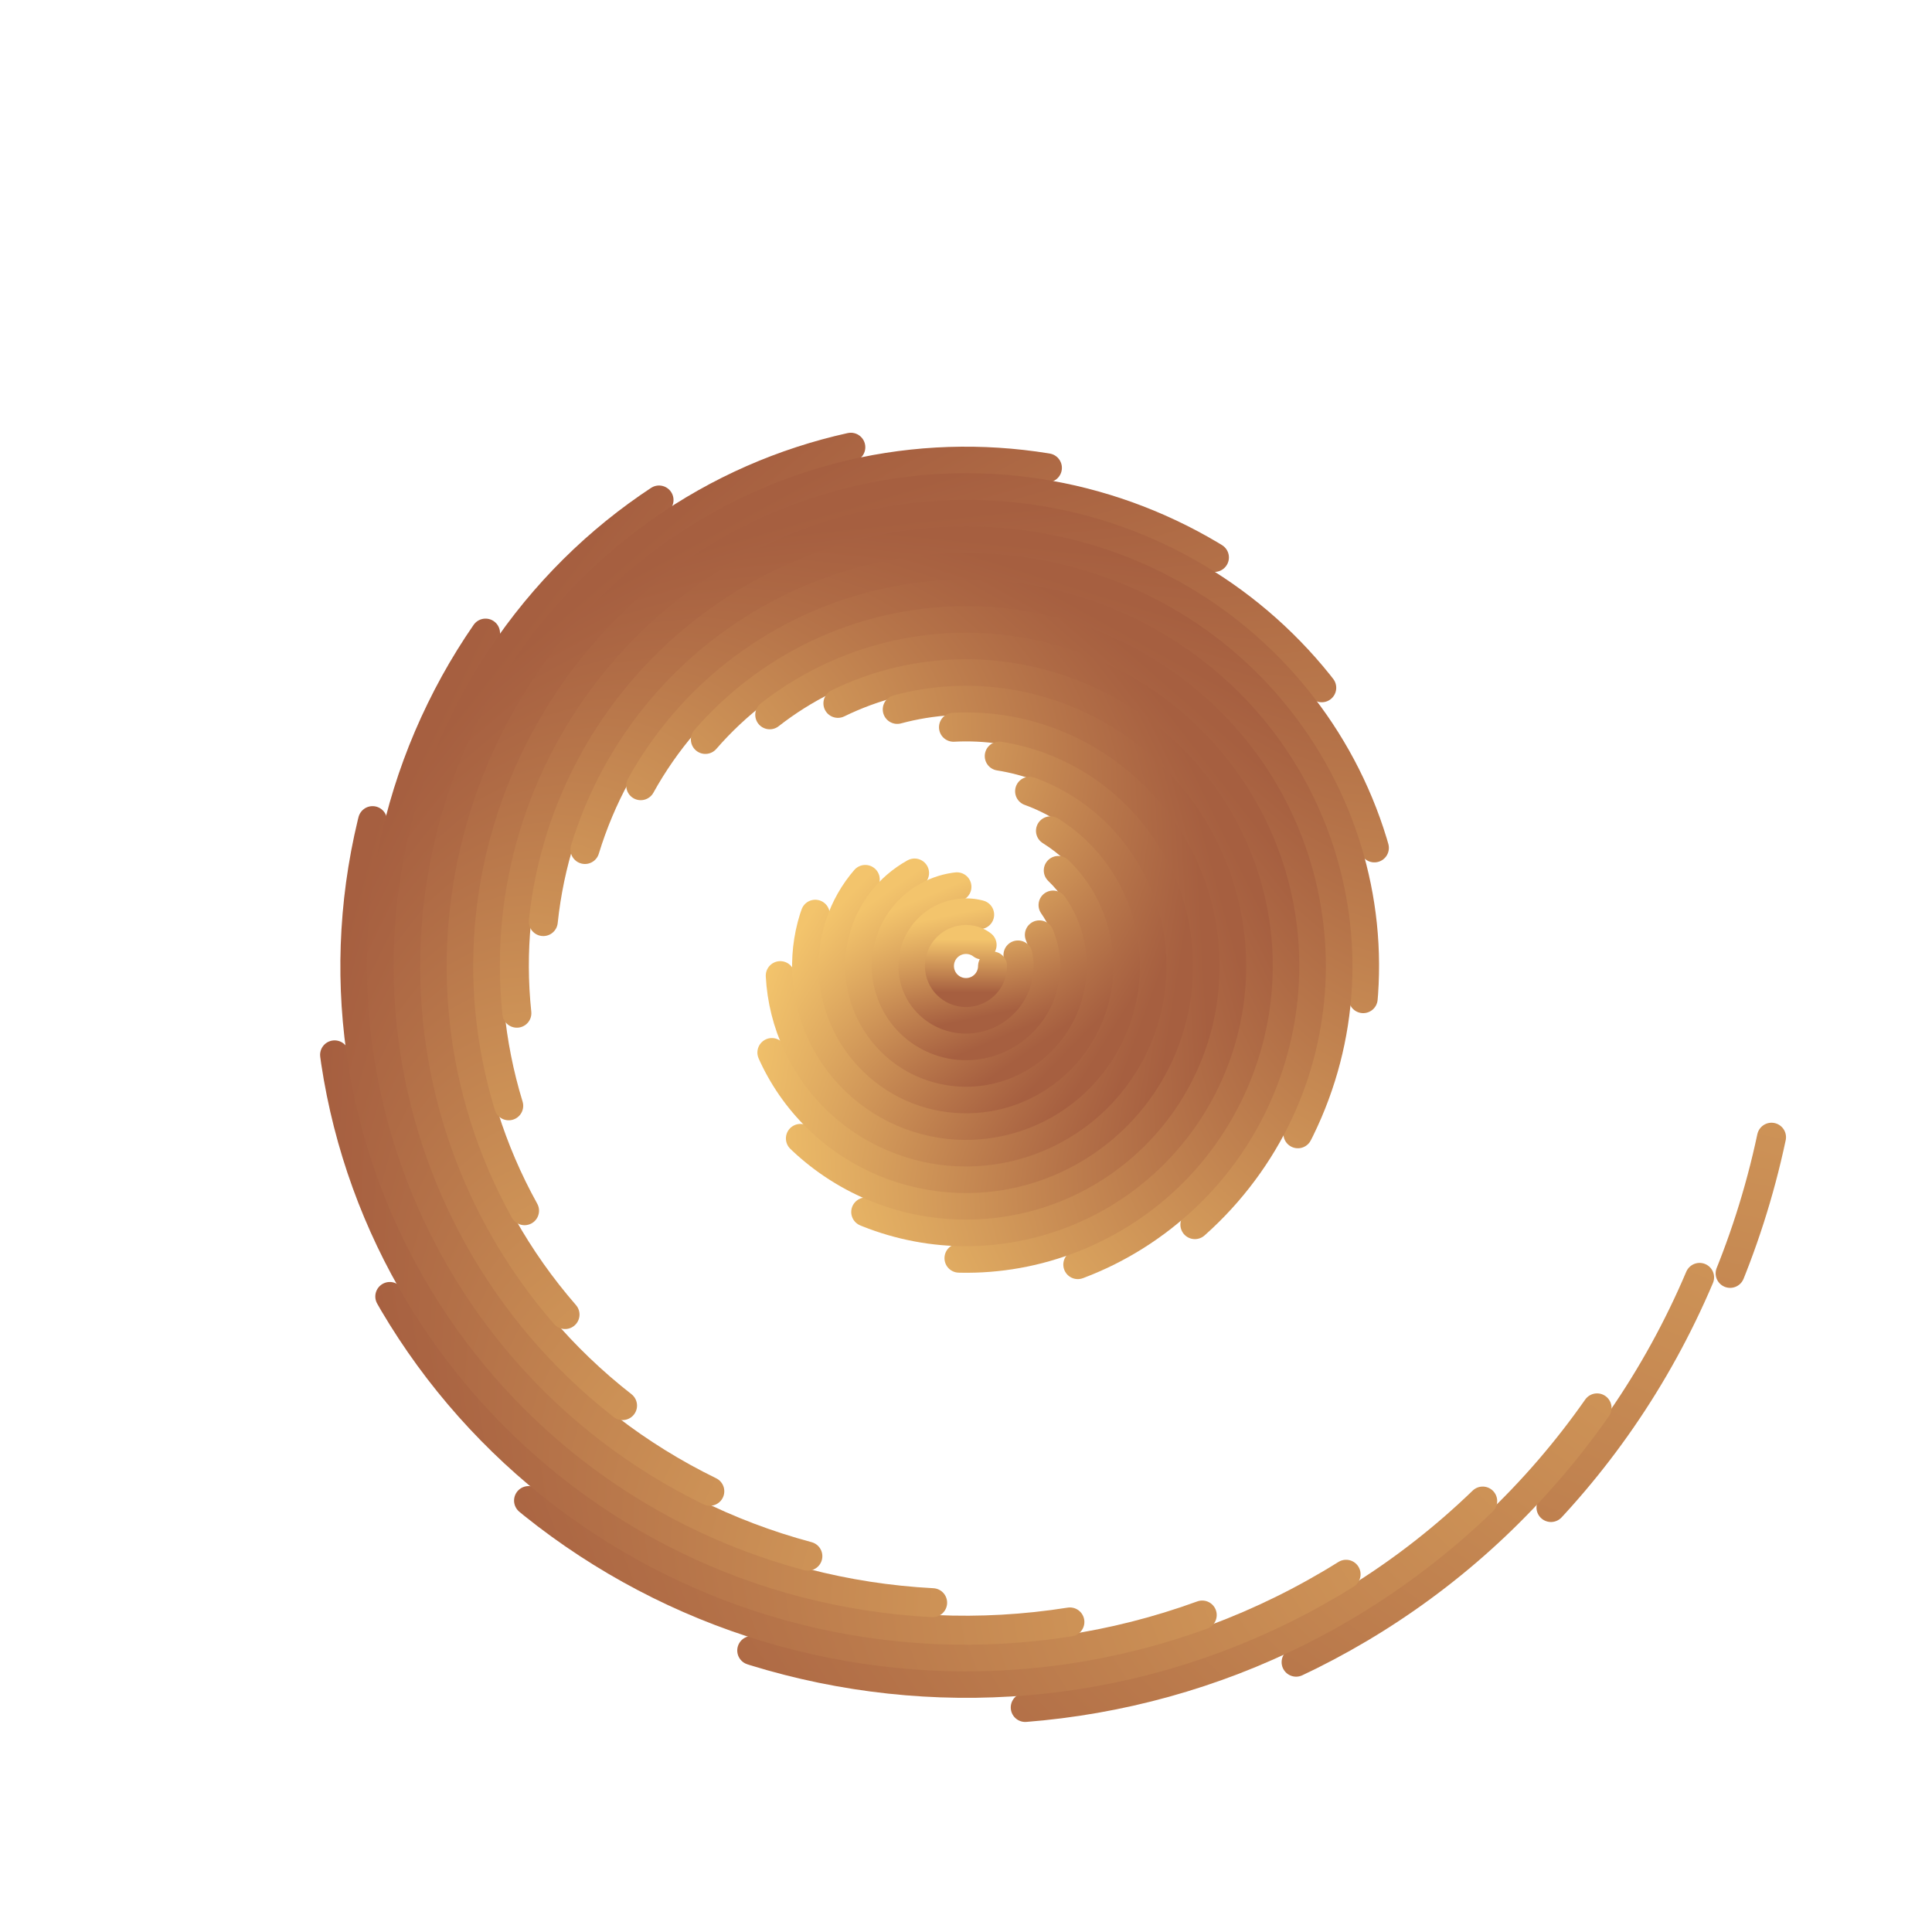
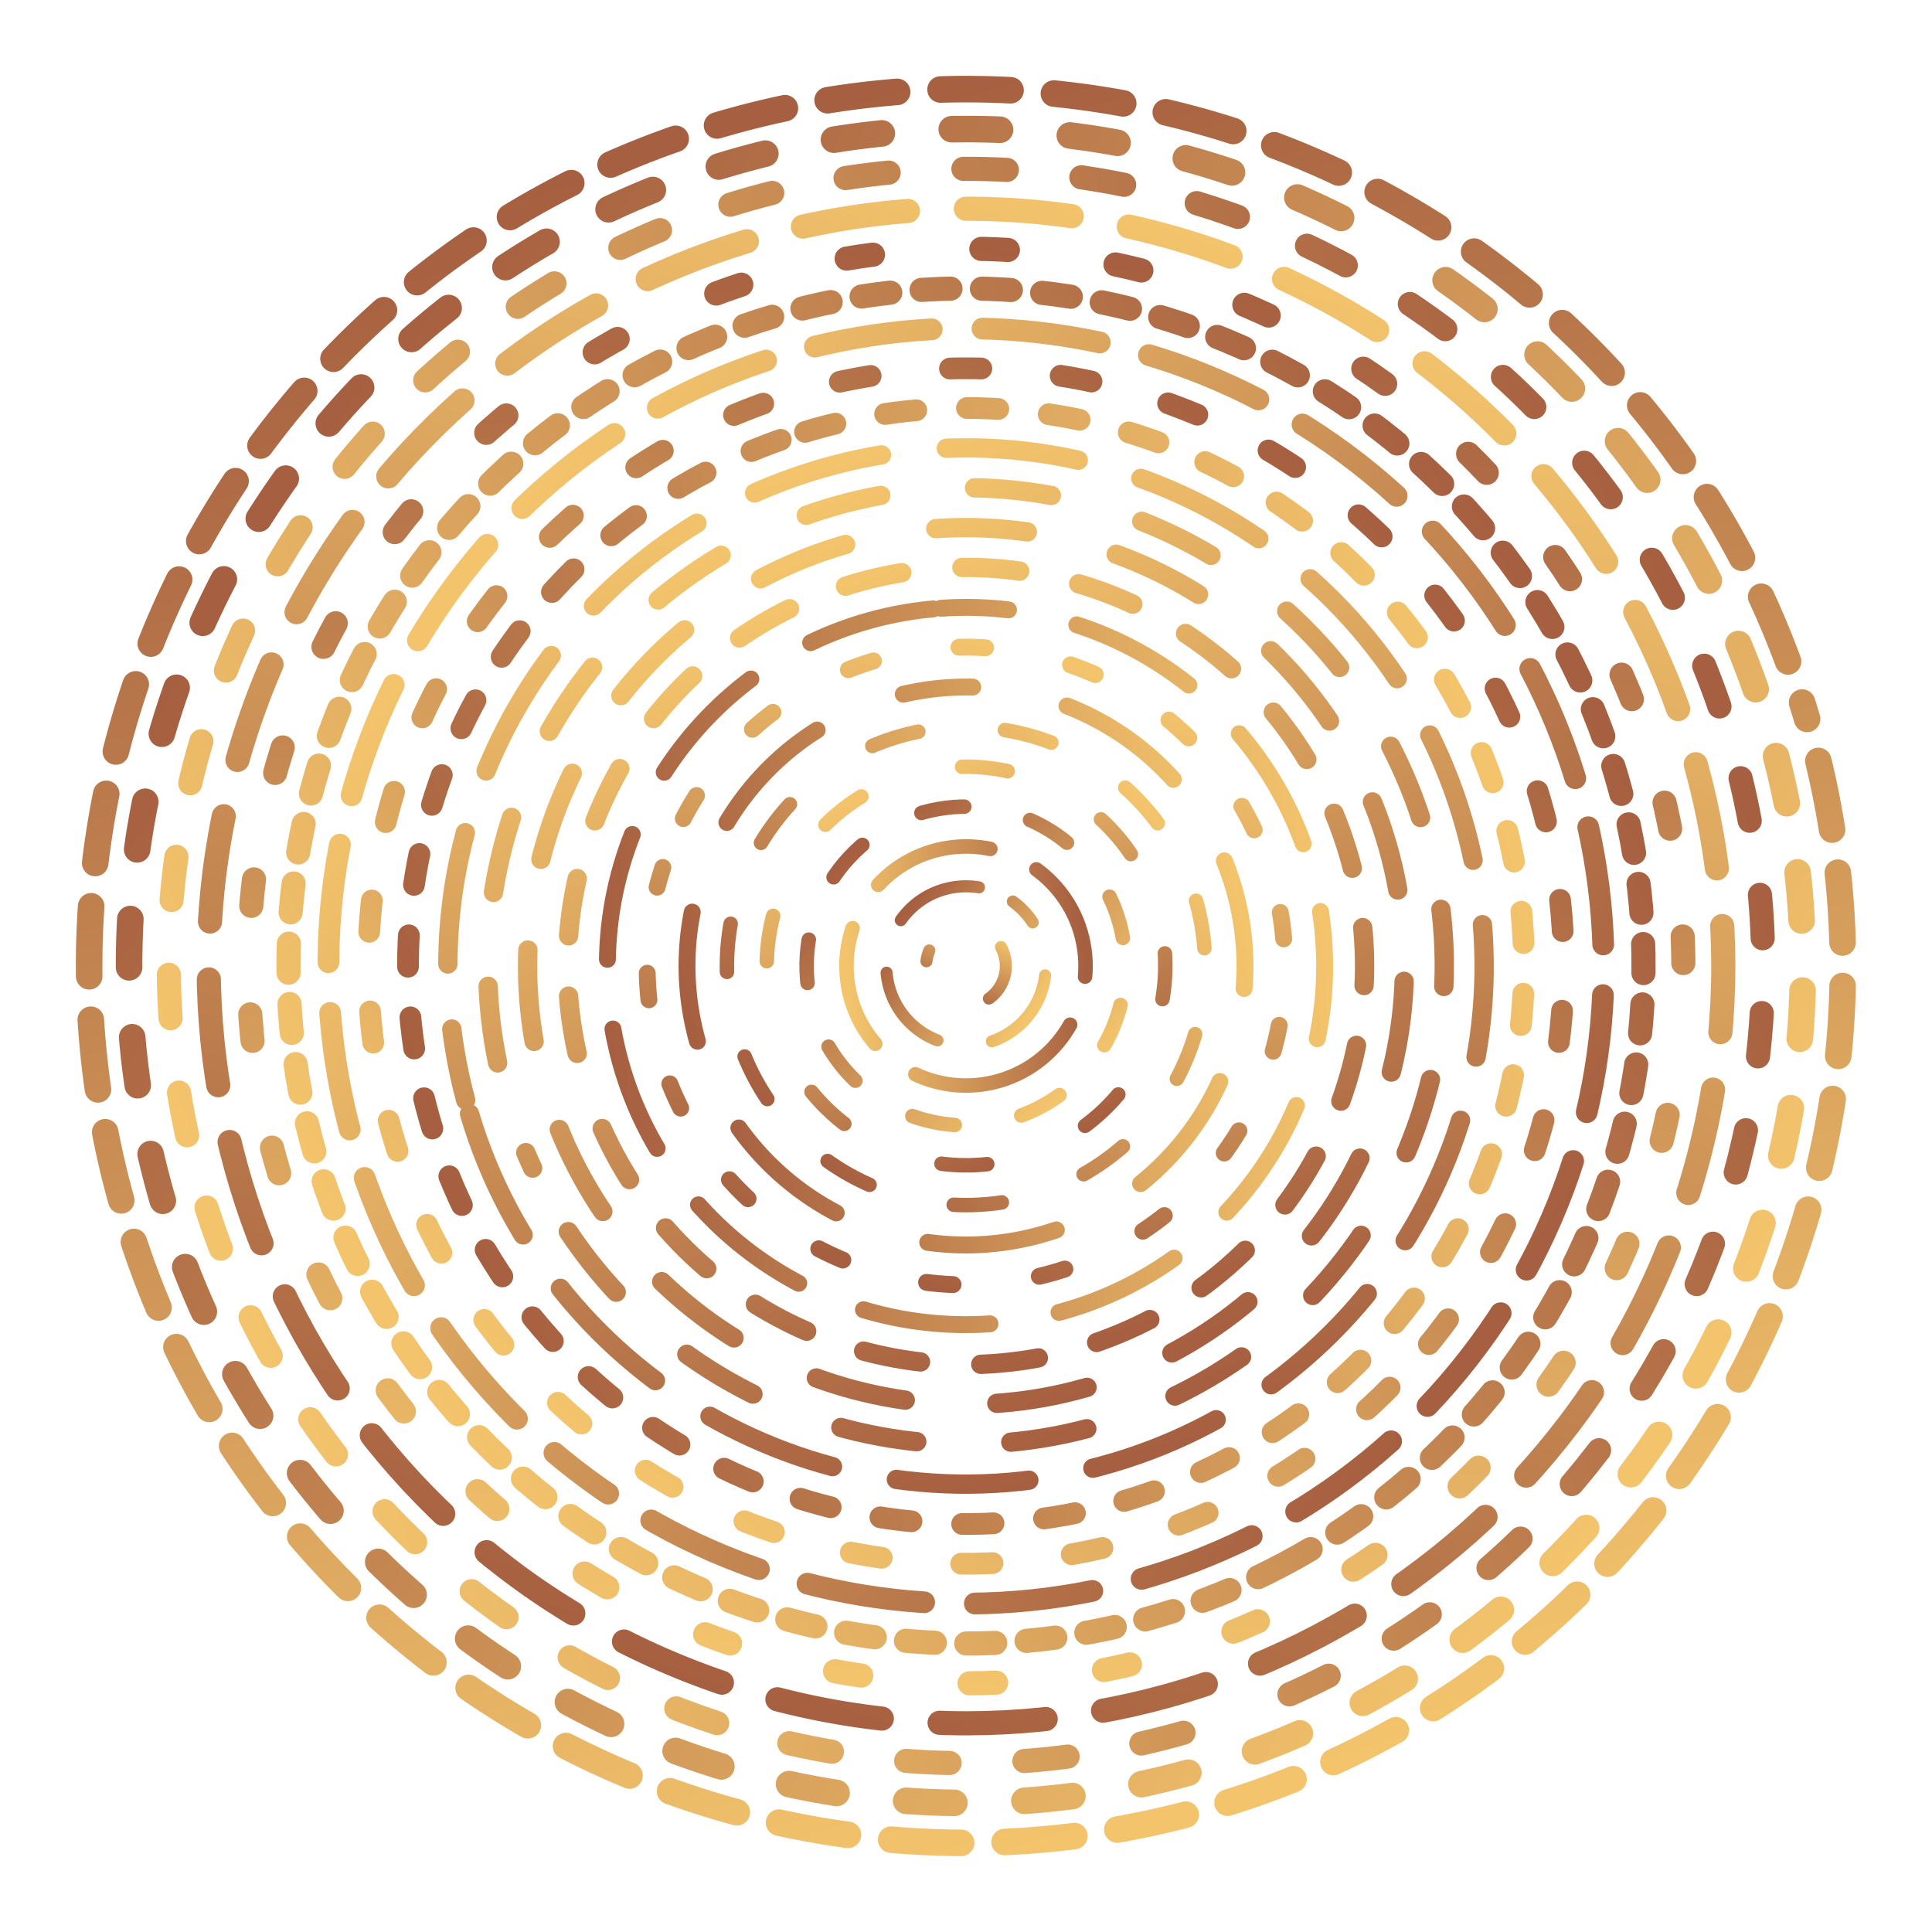
- <svg xmlns="http://www.w3.org/2000/svg" version="1.1" viewBox="0 0 800 800" id="cccoil">
+ <svg xmlns="http://www.w3.org/2000/svg" version="1.1" viewBox="0 0 800 800" id="vvvortex">
  <defs>
-     <linearGradient x1="50%" y1="0%" x2="50%" y2="100%" id="cccoil-grad">
-       <stop stop-color="#F3C46C" stop-opacity="1" offset="0%" />
-       <stop stop-color="#A65F40" stop-opacity="1" offset="100%" />
+     <linearGradient x1="50%" y1="0%" x2="50%" y2="100%" id="vvvortex-grad">
+       <stop stop-color="#A65F40" offset="0%" />
+       <stop stop-color="#F3C46C" offset="100%" />
    </linearGradient>
  </defs>
-   <g stroke="url(#cccoil-grad)" fill="none" stroke-linecap="round">
-     <circle r="341" cx="400" cy="400" stroke-width="12" stroke-dasharray="59 2143" transform="rotate(12, 400, 400)" />
-     <circle r="330" cx="400" cy="400" stroke-width="12" stroke-dasharray="114 2073" transform="rotate(23, 400, 400)" />
-     <circle r="319" cx="400" cy="400" stroke-width="12" stroke-dasharray="165 2004" transform="rotate(35, 400, 400)" />
-     <circle r="308" cx="400" cy="400" stroke-width="12" stroke-dasharray="212 1935" transform="rotate(46, 400, 400)" />
-     <circle r="297" cx="400" cy="400" stroke-width="12" stroke-dasharray="256 1866" transform="rotate(58, 400, 400)" />
-     <circle r="286" cx="400" cy="400" stroke-width="12" stroke-dasharray="296 1797" transform="rotate(70, 400, 400)" />
-     <circle r="275" cx="400" cy="400" stroke-width="12" stroke-dasharray="332 1728" transform="rotate(81, 400, 400)" />
-     <circle r="264" cx="400" cy="400" stroke-width="12" stroke-dasharray="364 1659" transform="rotate(93, 400, 400)" />
-     <circle r="253" cx="400" cy="400" stroke-width="12" stroke-dasharray="392 1590" transform="rotate(105, 400, 400)" />
-     <circle r="242" cx="400" cy="400" stroke-width="12" stroke-dasharray="417 1521" transform="rotate(116, 400, 400)" />
-     <circle r="231" cx="400" cy="400" stroke-width="12" stroke-dasharray="438 1451" transform="rotate(128, 400, 400)" />
-     <circle r="220" cx="400" cy="400" stroke-width="12" stroke-dasharray="455 1382" transform="rotate(139, 400, 400)" />
-     <circle r="209" cx="400" cy="400" stroke-width="12" stroke-dasharray="468 1313" transform="rotate(151, 400, 400)" />
-     <circle r="198" cx="400" cy="400" stroke-width="12" stroke-dasharray="478 1244" transform="rotate(163, 400, 400)" />
-     <circle r="187" cx="400" cy="400" stroke-width="12" stroke-dasharray="483 1175" transform="rotate(174, 400, 400)" />
-     <circle r="176" cx="400" cy="400" stroke-width="12" stroke-dasharray="485 1106" transform="rotate(186, 400, 400)" />
-     <circle r="165" cx="400" cy="400" stroke-width="12" stroke-dasharray="483 1037" transform="rotate(197, 400, 400)" />
-     <circle r="154" cx="400" cy="400" stroke-width="12" stroke-dasharray="478 968" transform="rotate(209, 400, 400)" />
-     <circle r="143" cx="400" cy="400" stroke-width="12" stroke-dasharray="468 898" transform="rotate(221, 400, 400)" />
-     <circle r="132" cx="400" cy="400" stroke-width="12" stroke-dasharray="455 829" transform="rotate(232, 400, 400)" />
-     <circle r="121" cx="400" cy="400" stroke-width="12" stroke-dasharray="438 760" transform="rotate(244, 400, 400)" />
-     <circle r="110" cx="400" cy="400" stroke-width="12" stroke-dasharray="417 691" transform="rotate(255, 400, 400)" />
-     <circle r="99" cx="400" cy="400" stroke-width="12" stroke-dasharray="392 622" transform="rotate(267, 400, 400)" />
-     <circle r="88" cx="400" cy="400" stroke-width="12" stroke-dasharray="364 553" transform="rotate(279, 400, 400)" />
-     <circle r="77" cx="400" cy="400" stroke-width="12" stroke-dasharray="332 484" transform="rotate(290, 400, 400)" />
-     <circle r="66" cx="400" cy="400" stroke-width="12" stroke-dasharray="296 415" transform="rotate(302, 400, 400)" />
-     <circle r="55" cx="400" cy="400" stroke-width="12" stroke-dasharray="256 346" transform="rotate(314, 400, 400)" />
-     <circle r="44" cx="400" cy="400" stroke-width="12" stroke-dasharray="212 276" transform="rotate(325, 400, 400)" />
-     <circle r="33" cx="400" cy="400" stroke-width="12" stroke-dasharray="165 207" transform="rotate(337, 400, 400)" />
-     <circle r="22" cx="400" cy="400" stroke-width="12" stroke-dasharray="114 138" transform="rotate(348, 400, 400)" />
-     <circle r="11" cx="400" cy="400" stroke-width="12" stroke-dasharray="59 69" transform="rotate(360, 400, 400)" />
+   <g stroke="url(#vvvortex-grad)" fill="none" stroke-linecap="round" stroke-dashoffset="25">
+     <circle r="363" cx="400" cy="400" stroke-width="11" stroke-dasharray="29 18" transform="rotate(343 400 400)" opacity="1" />
+     <circle r="346.5" cx="400" cy="400" stroke-width="11" stroke-dasharray="20 29" transform="rotate(301 400 400)" opacity="1" />
+     <circle r="330" cx="400" cy="400" stroke-width="10" stroke-dasharray="18 31" transform="rotate(70 400 400)" opacity="1" />
+     <circle r="313.5" cx="400" cy="400" stroke-width="10" stroke-dasharray="44 24" transform="rotate(200 400 400)" opacity="1" />
+     <circle r="297" cx="400" cy="400" stroke-width="10" stroke-dasharray="11 45" transform="rotate(6 400 400)" opacity="1" />
+     <circle r="280.5" cx="400" cy="400" stroke-width="10" stroke-dasharray="12 13" transform="rotate(62 400 400)" opacity="1" />
+     <circle r="264" cx="400" cy="400" stroke-width="9" stroke-dasharray="49 21" transform="rotate(125 400 400)" opacity="1" />
+     <circle r="247.5" cx="400" cy="400" stroke-width="9" stroke-dasharray="13 33" transform="rotate(40 400 400)" opacity="1" />
+     <circle r="231" cx="400" cy="400" stroke-width="9" stroke-dasharray="13 21" transform="rotate(251 400 400)" opacity="1" />
+     <circle r="214.5" cx="400" cy="400" stroke-width="8" stroke-dasharray="55 27" transform="rotate(165 400 400)" opacity="1" />
+     <circle r="198" cx="400" cy="400" stroke-width="8" stroke-dasharray="32 39" transform="rotate(155 400 400)" opacity="1" />
+     <circle r="181.5" cx="400" cy="400" stroke-width="8" stroke-dasharray="38 38" transform="rotate(154 400 400)" opacity="1" />
+     <circle r="165" cx="400" cy="400" stroke-width="8" stroke-dasharray="24 25" transform="rotate(159 400 400)" opacity="1" />
+     <circle r="148.5" cx="400" cy="400" stroke-width="7" stroke-dasharray="53 29" transform="rotate(266 400 400)" opacity="1" />
+     <circle r="132" cx="400" cy="400" stroke-width="7" stroke-dasharray="11 36" transform="rotate(198 400 400)" opacity="1" />
+     <circle r="115.5" cx="400" cy="400" stroke-width="7" stroke-dasharray="54 40" transform="rotate(257 400 400)" opacity="1" />
+     <circle r="99" cx="400" cy="400" stroke-width="6" stroke-dasharray="20 36" transform="rotate(229 400 400)" opacity="1" />
+     <circle r="82.5" cx="400" cy="400" stroke-width="6" stroke-dasharray="19 44" transform="rotate(155 400 400)" opacity="1" />
+     <circle r="66" cx="400" cy="400" stroke-width="6" stroke-dasharray="18 28" transform="rotate(316 400 400)" opacity="1" />
+     <circle r="49.5" cx="400" cy="400" stroke-width="6" stroke-dasharray="51 21" transform="rotate(85 400 400)" opacity="1" />
+     <circle r="33" cx="400" cy="400" stroke-width="5" stroke-dasharray="37 23" transform="rotate(306 400 400)" opacity="1" />
+     <circle r="16.5" cx="400" cy="400" stroke-width="5" stroke-dasharray="24 38" transform="rotate(203 400 400)" />
  </g>
</svg>
